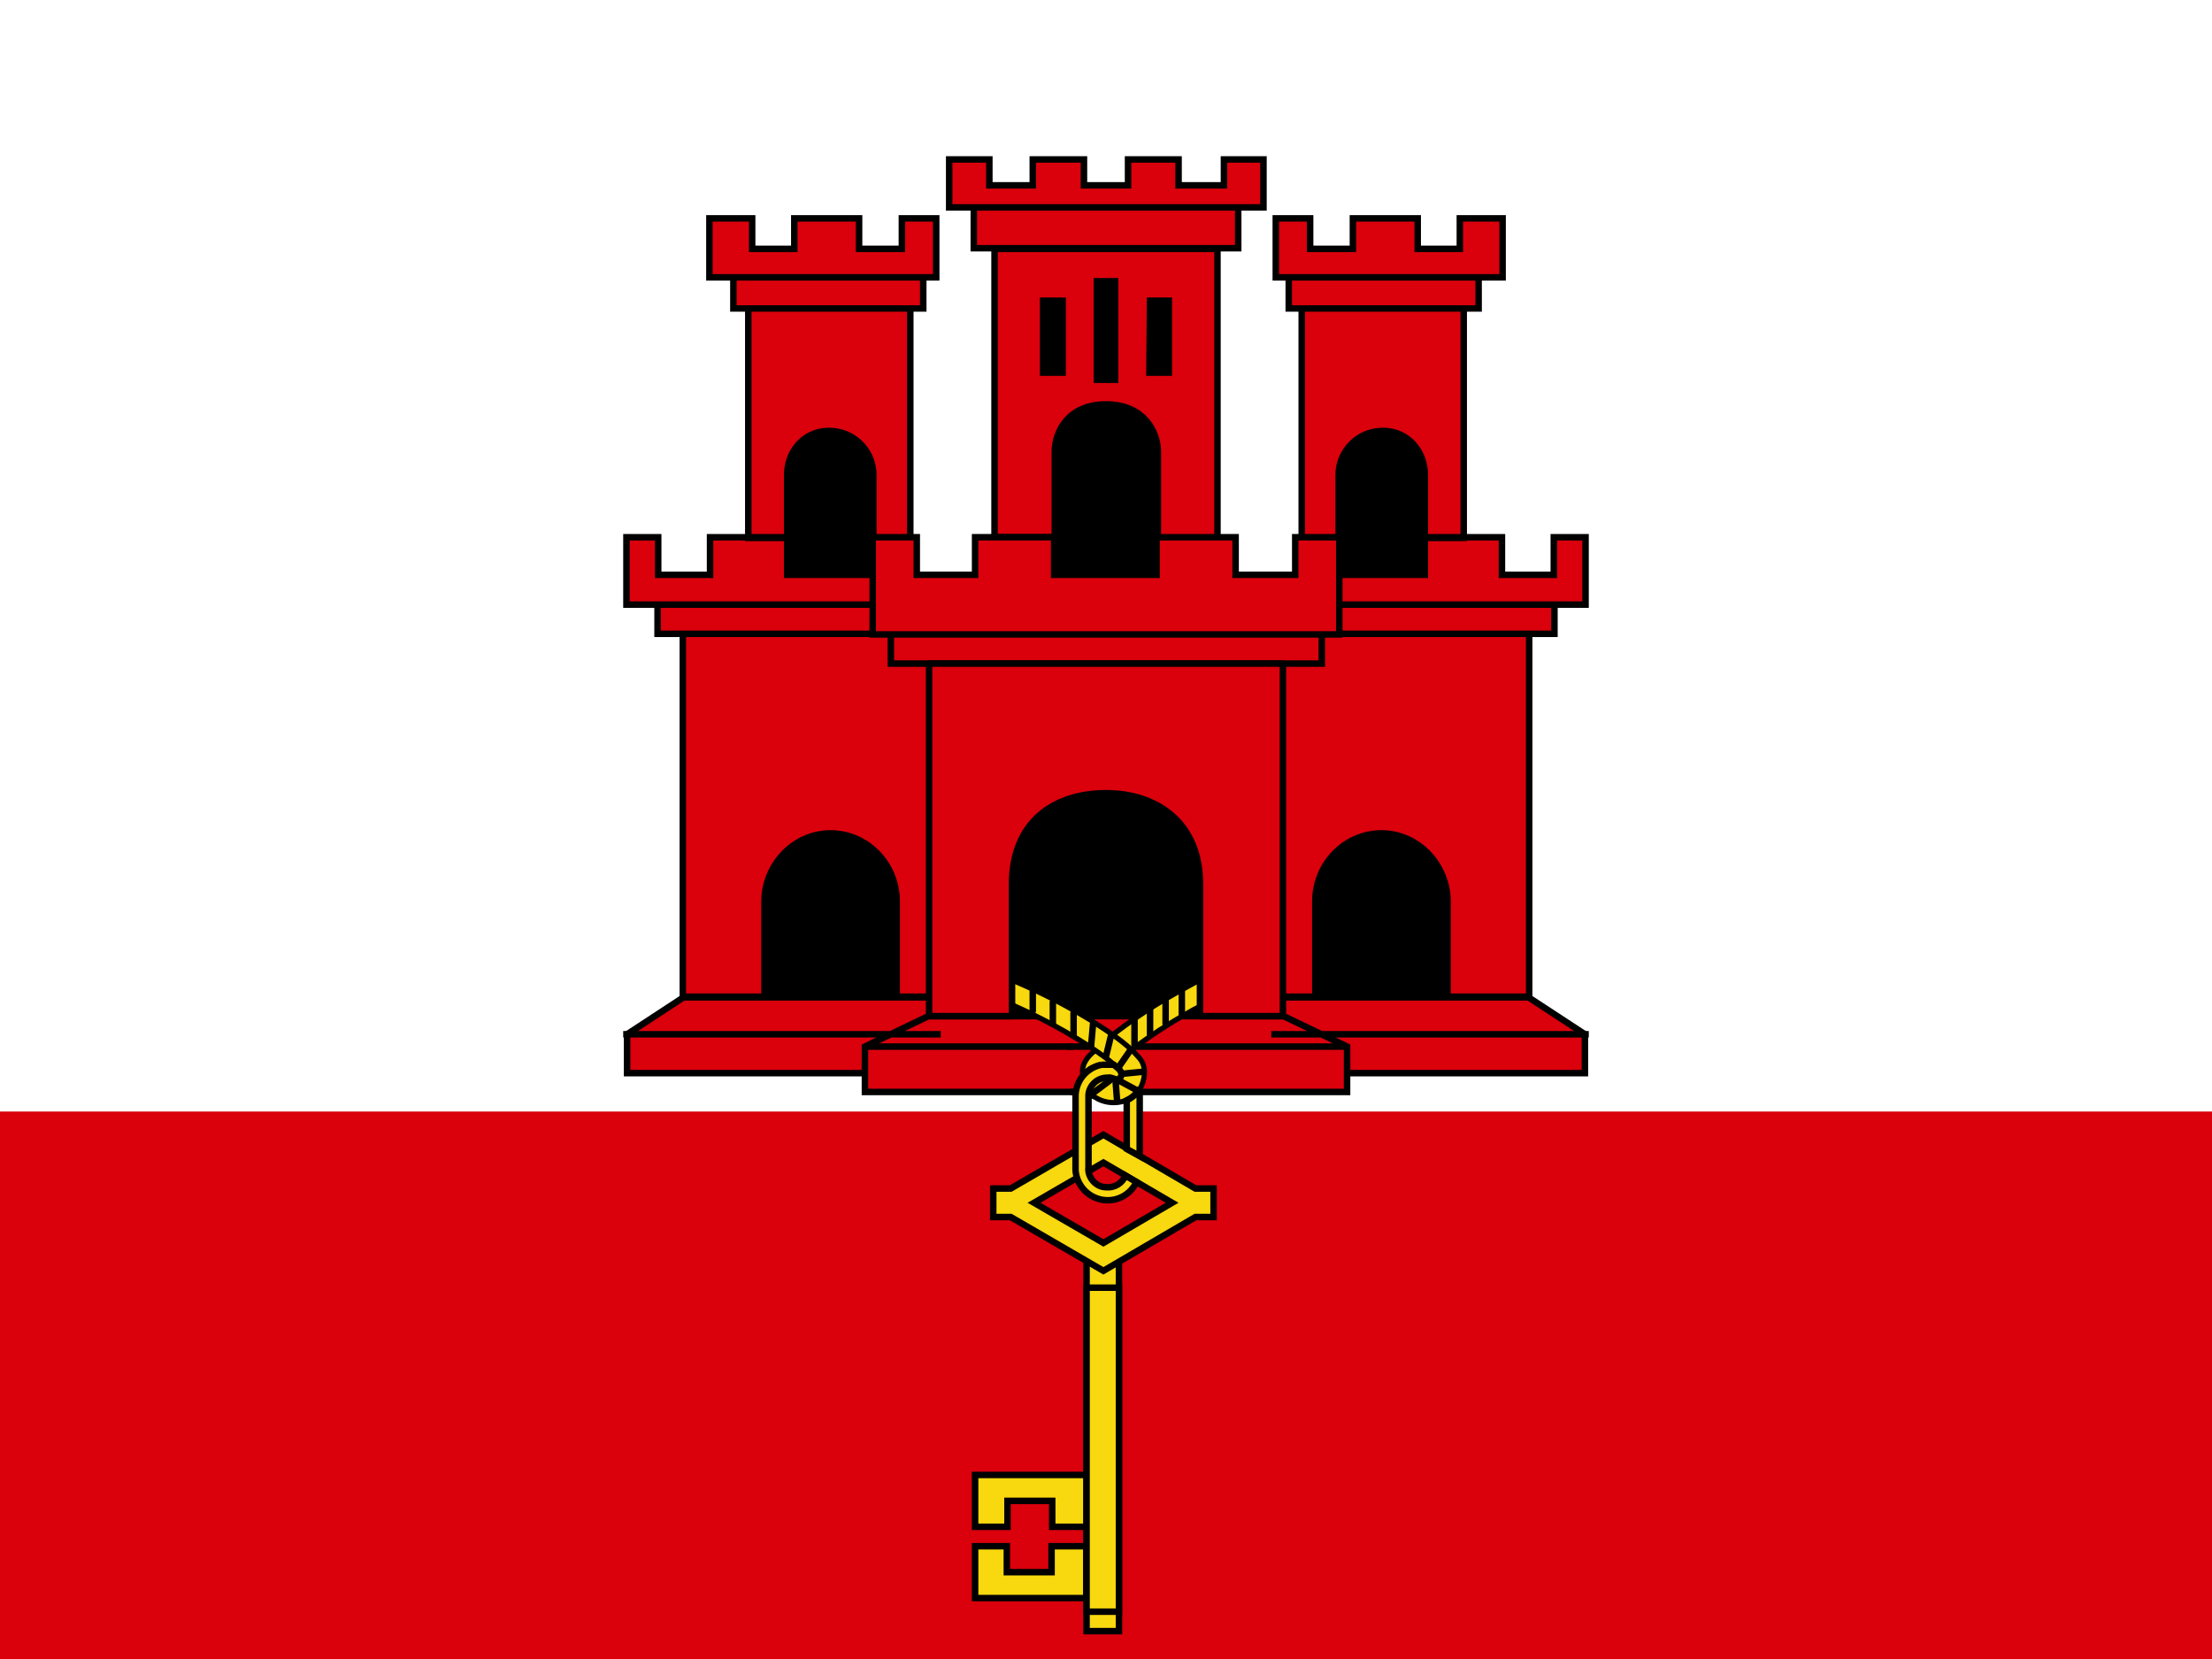
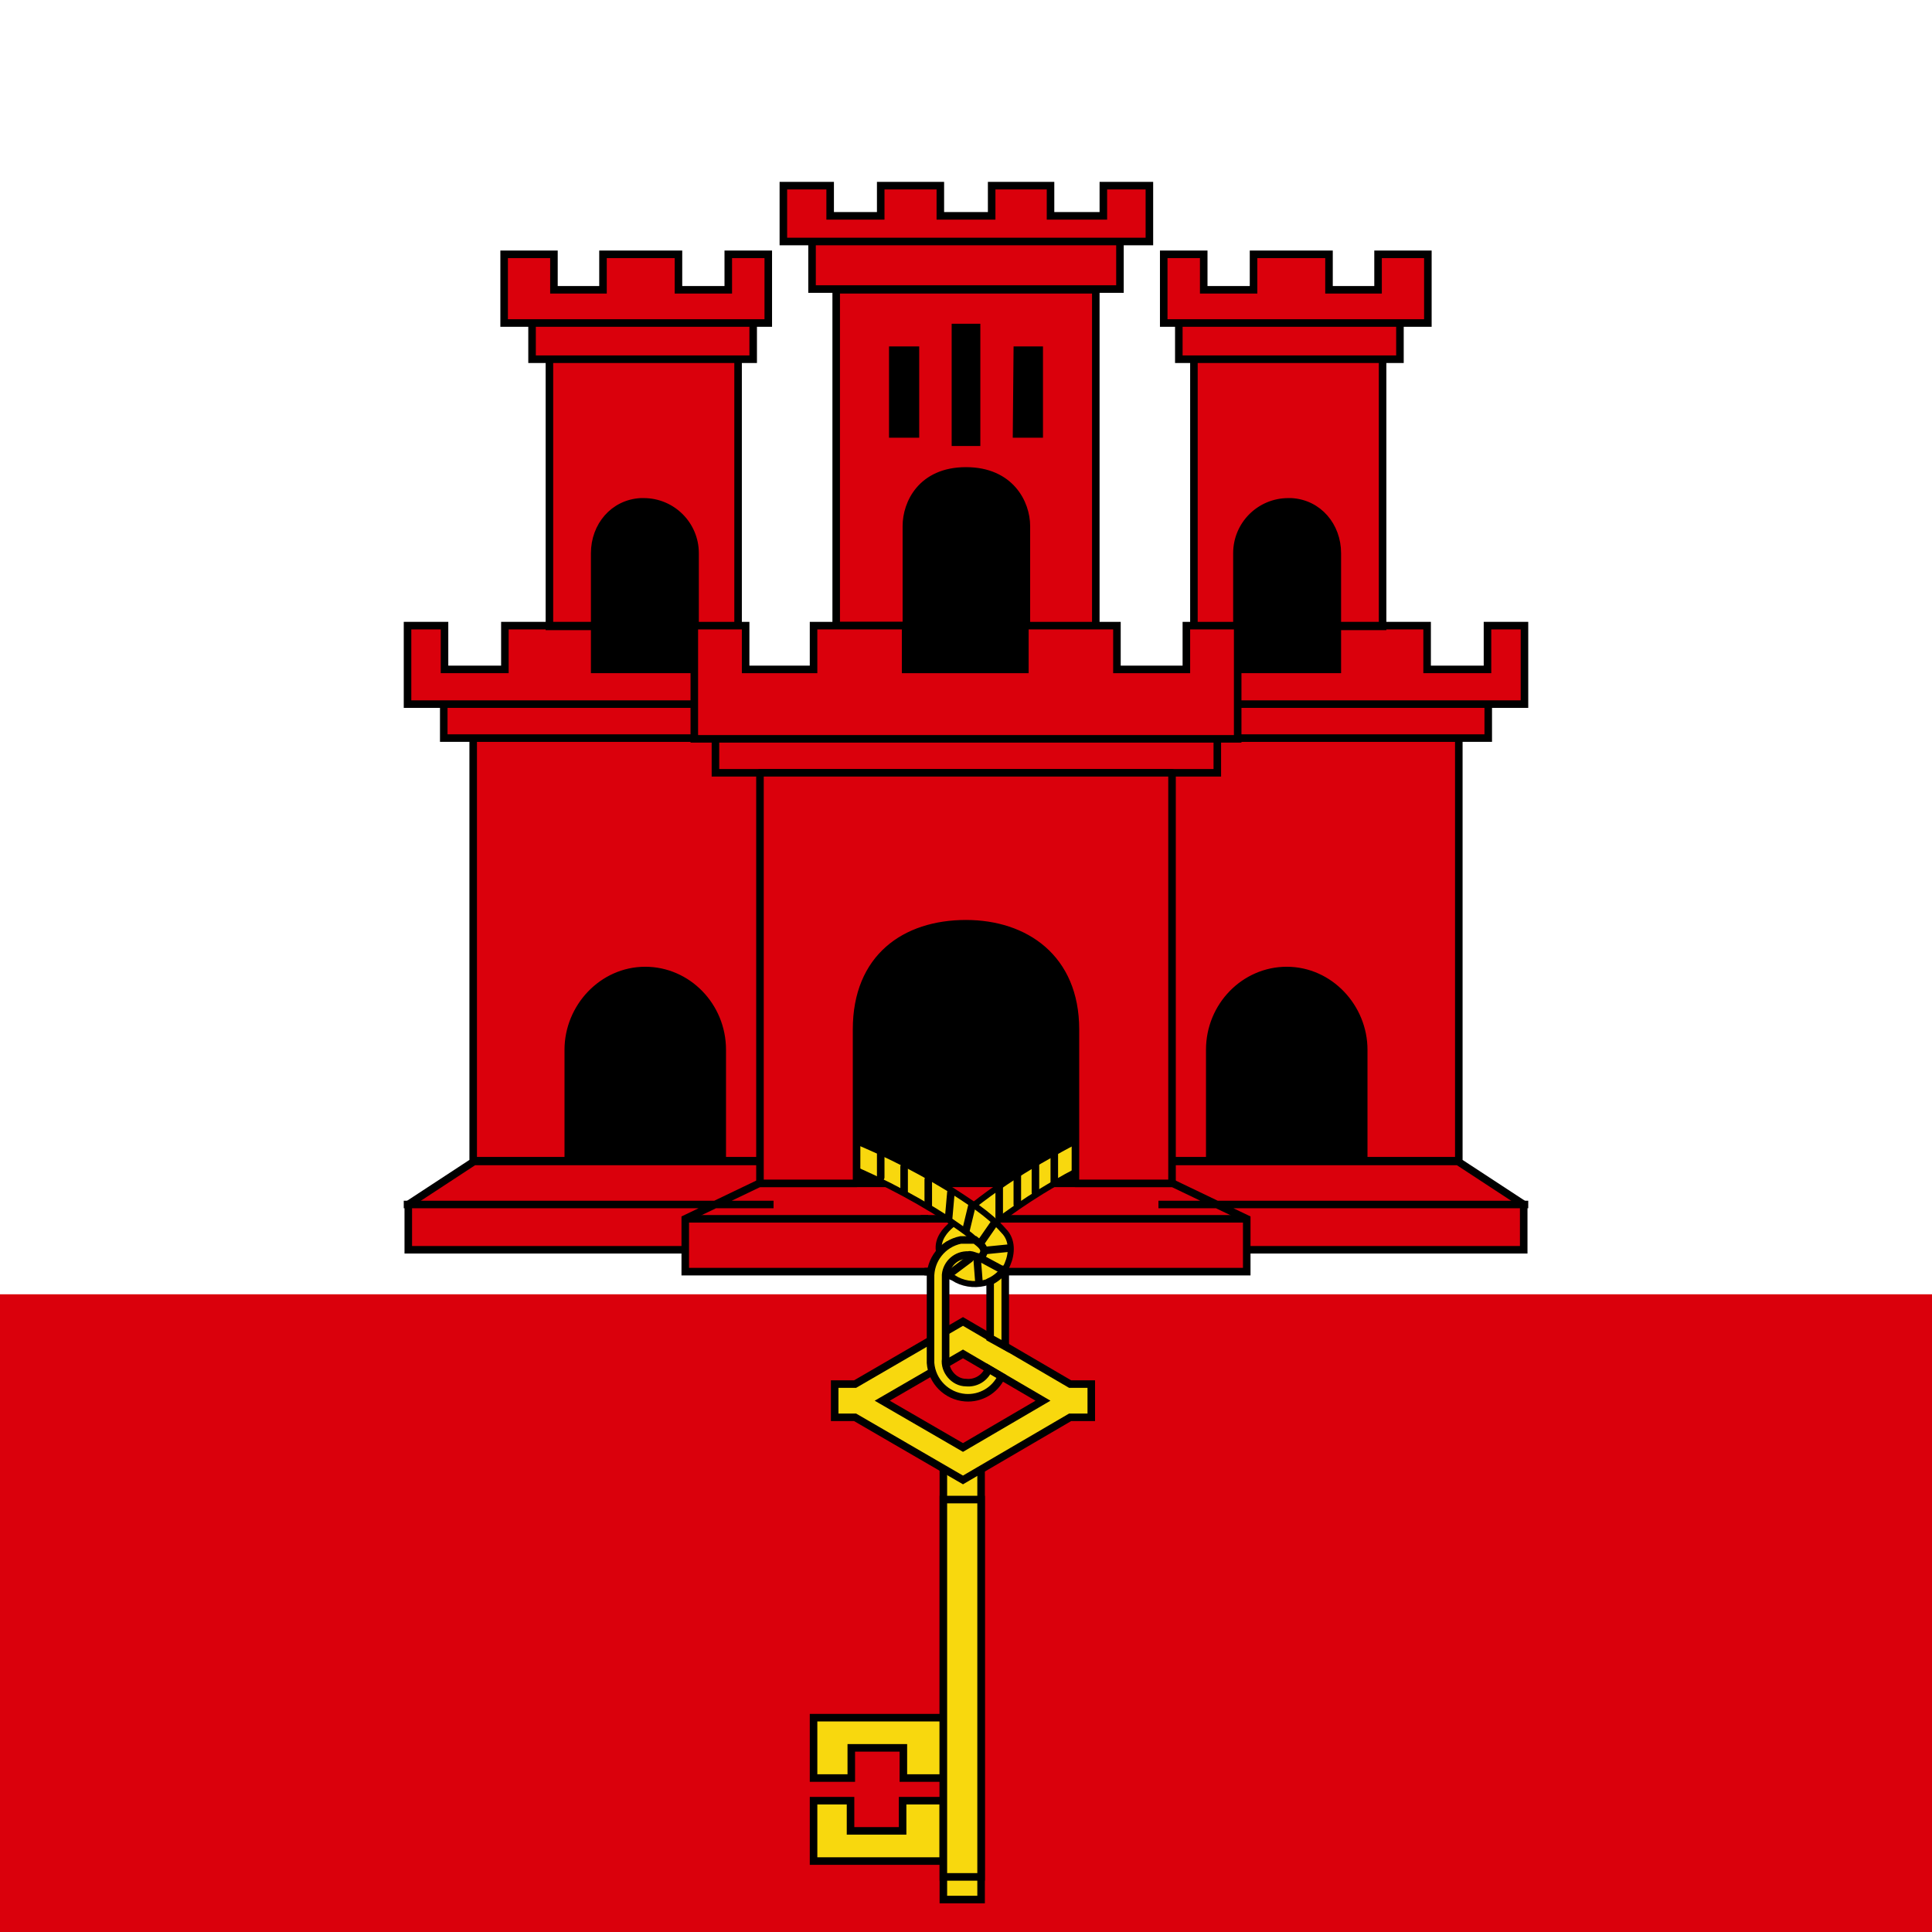
- <svg xmlns="http://www.w3.org/2000/svg" xmlns:xlink="http://www.w3.org/1999/xlink" id="flag-icon-css-gi" viewBox="0 0 640 480">
-   <path fill="#da000c" d="M0 0h640v480H0z" />
-   <path fill="#fff" d="M0 0h640v321.6H0z" />
-   <g stroke="#000" transform="translate(-160) scale(1.875)">
+ <svg xmlns="http://www.w3.org/2000/svg" xmlns:xlink="http://www.w3.org/1999/xlink" id="flag-icon-css-gi" viewBox="0 0 512 512">
+   <path fill="#da000c" d="M0 0h512v512H0z" />
+   <path fill="#fff" d="M0 0h512v343H0z" />
+   <g stroke="#000" transform="matrix(2 0 0 2 -256 0)">
    <g id="a" fill="#da000c" stroke-linecap="square">
      <path fill="#000" stroke="none" d="M196.6 116.3h64v44h-64z" />
      <path d="M229.8 153.9h-39l-8.7 5.7v6h47.7m-16.3-37c5.6 0 10.2 4.7 10.2 10.5v14.7h7.3v-56h-40.3v56h12.6v-14.7c0-5.6 4.5-10.5 10.2-10.5z" />
      <path fill="#000" stroke="none" d="M204.5 60h18.6v34h-18.6z" />
      <path d="M223 88.7h-16.2v-5.8h-11.9v5.8h-8v-5.8H182v10.4h41m-36.2 0h35v4.5h-35zm14-45.7V83h6v-9.7c0-3.6 2.5-6.6 6.1-6.8h.4a6.8 6.8 0 0 1 6.8 6.8V83h5.7V47.6zm-2.3-4.8v4.8h29.3v-4.8zm-3.7-9.1v9.1h35v-9.1h-5.3v4.7h-6.6v-4.7h-10v4.7h-6.5v-4.7zM182 159.6h48m31-2.8h-32.4l-9.8 4.7v7H261" />
      <path stroke-linecap="butt" d="M218.8 161.5H262" />
    </g>
    <use width="100%" height="100%" transform="matrix(-1 0 0 1 512 0)" xlink:href="#a" />
    <g fill="#f8d80e">
      <g stroke-linecap="round">
        <path stroke-width=".8" d="M273.3 150c-2.7 1-5 2.4-7.5 3.8a72.4 72.4 0 0 0-8.9 6c-1 .7-2 1.4-2.7 2.4-1 .8-2 2-1.8 3.5 0 .6.8-.8 1.4-.9a4.4 4.4 0 0 1 3.1-.4c1.3-1.4 3-2.3 4.4-3.4a77.4 77.4 0 0 1 13-7.6l-1-3.4z" />
        <path d="M260.4 157.4v3.9m2.4-5.6v3.9m2.4-5.4v3.8m2.5-5.3v4" />
        <path stroke-width=".8" d="M238.9 150.2l-1.2 3.3a86.6 86.6 0 0 1 15.8 8c1.7 1.2 3.5 2.3 4.8 3.9.3.8-.5 1.5-1.3 1.2-.7-.2-1.5-.5-2.2 0-1.1.5-2.1 2.2-.5 2.7 2.4 1.6 6.1.9 7.2-1.8.6-1.4.7-3.2-.5-4.4-2-2.3-4.8-4-7.4-5.7a89.2 89.2 0 0 0-14.7-7.2z" />
        <path d="M254 158l-.3 3.4m3.1-1.7l-.8 3.3m3.8-1l-1.8 2.6m2.7 3.6l-2.6-1.4m3.4-1.4l-3 .3m-.8 4l-.2-2.6m-1-.3l-2.4 1.8m-9.4-15.7v3.1m6.3.3v3.5m-3.2-5.2v3.3" />
      </g>
      <path d="M235.8 227.6v8h5v-4h6.9v4h5.4v-8zm0 11v8H253v-8h-5.4v4h-6.9v-4z" />
      <path d="M253 193.7h5v58h-5z" />
      <path d="M253 198.7h5v50h-5zm2.6-19.3l10.6 6.2-10.6 6.2-10.7-6.2zm-14.3 4h-2.7v4.4h2.7l14.3 8.3 14.2-8.3h2.8v-4.4h-2.8l-14.2-8.3z" />
      <path d="M255.3 164.3a5 5 0 0 0-4 5.1v11.2a5 5 0 0 0 4.6 4.6 4.9 4.9 0 0 0 4.8-2.8l-1.7-1a2.9 2.9 0 0 1-3 1.8c-1.6 0-2.9-1.6-2.7-3.1v-11.2a2.9 2.9 0 0 1 3-2.6c.6-.2 1.5.7 1.9 0 .6-.9-.4-1.5-1-2h-1.9zm5.8 3.9a5 5 0 0 1-1.9 1.6v7.5l2 1.1v-10.2z" />
    </g>
    <g fill="#da000c">
      <path fill="#000" stroke="none" d="M240.8 38.4h29.3v53.2h-29.3z" />
      <path d="M238.8 38.4v44.5h9.3V69.7c0-3 2-7.3 7.9-7.3s8 4.3 8 7.3V83h9.2V38.4zm15.8 5h2.8v15.2h-2.8zm-8.3 3h3v11.1h-3zm16.5 0h2.9v11.1h-3zM235.6 32v6.3h40.8V32zm-3.8-7.4V32h48.5v-7.4h-6.1v4h-7v-4h-7.8v4h-6.8v-4h-7.9v4H238v-4zm-9 73.2v4.6h66.5v-4.6z" />
      <path d="M220 82.9v15h72v-15h-6.8v5.8H276v-5.8h-12.2v5.8H248v-5.8h-12.2v5.8h-9v-5.8z" />
      <path stroke-linejoin="round" d="M228.7 102.4v54.4h12.8v-20.4c0-9.5 6.4-14 14.5-14 7.8 0 14.5 4.5 14.5 14v20.4h12.8v-54.4z" />
    </g>
  </g>
</svg>
